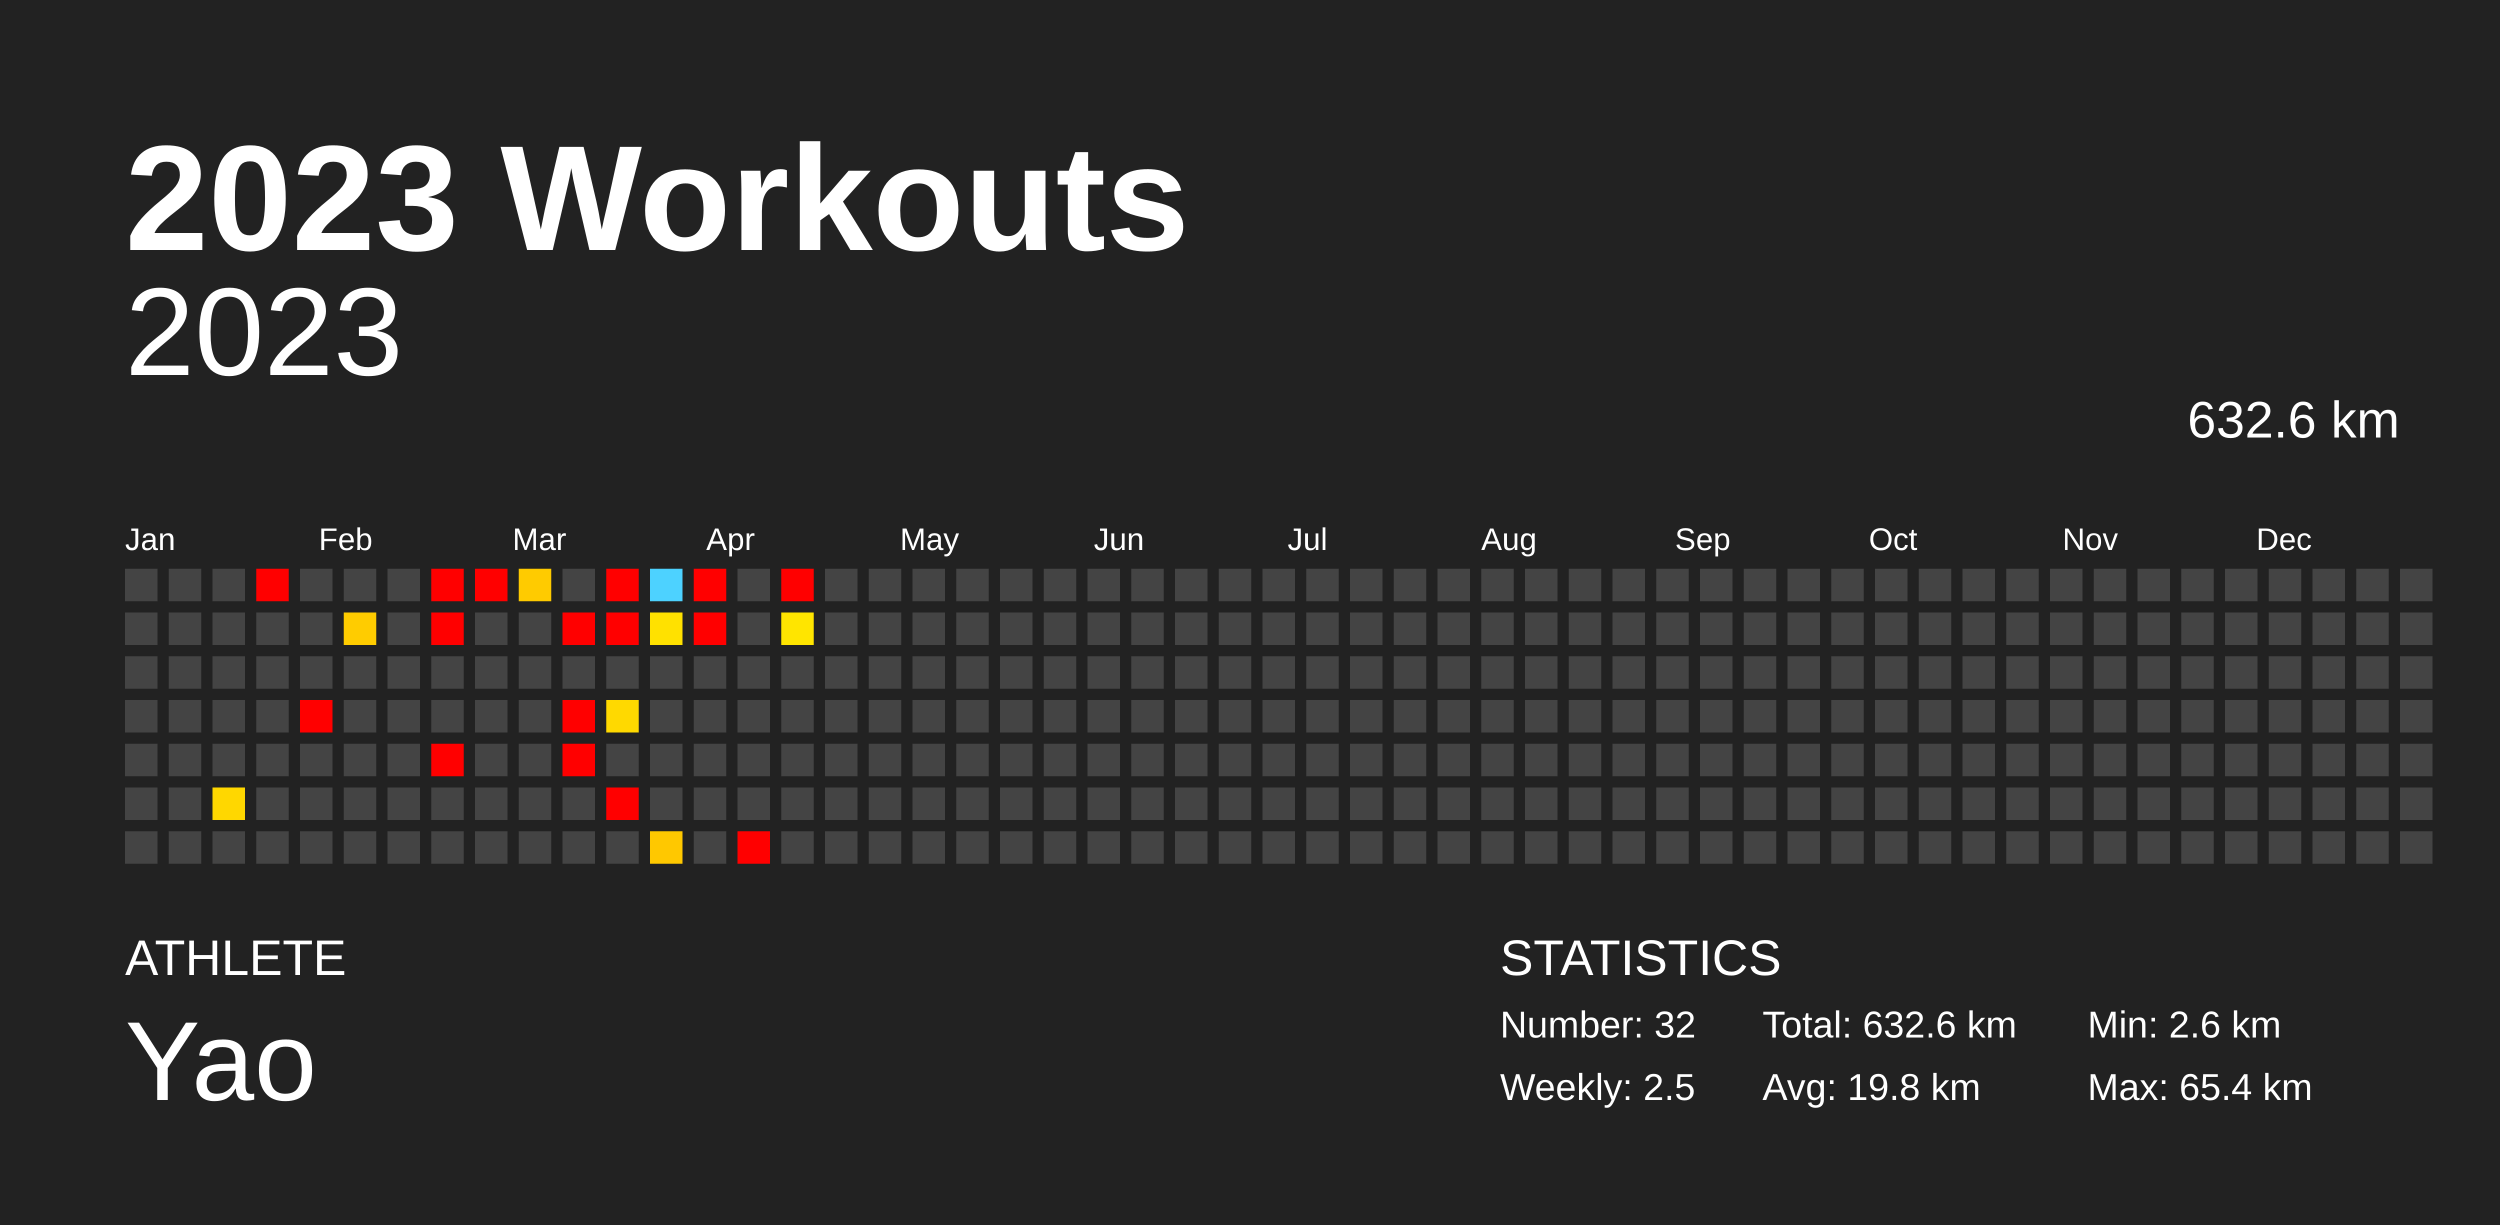
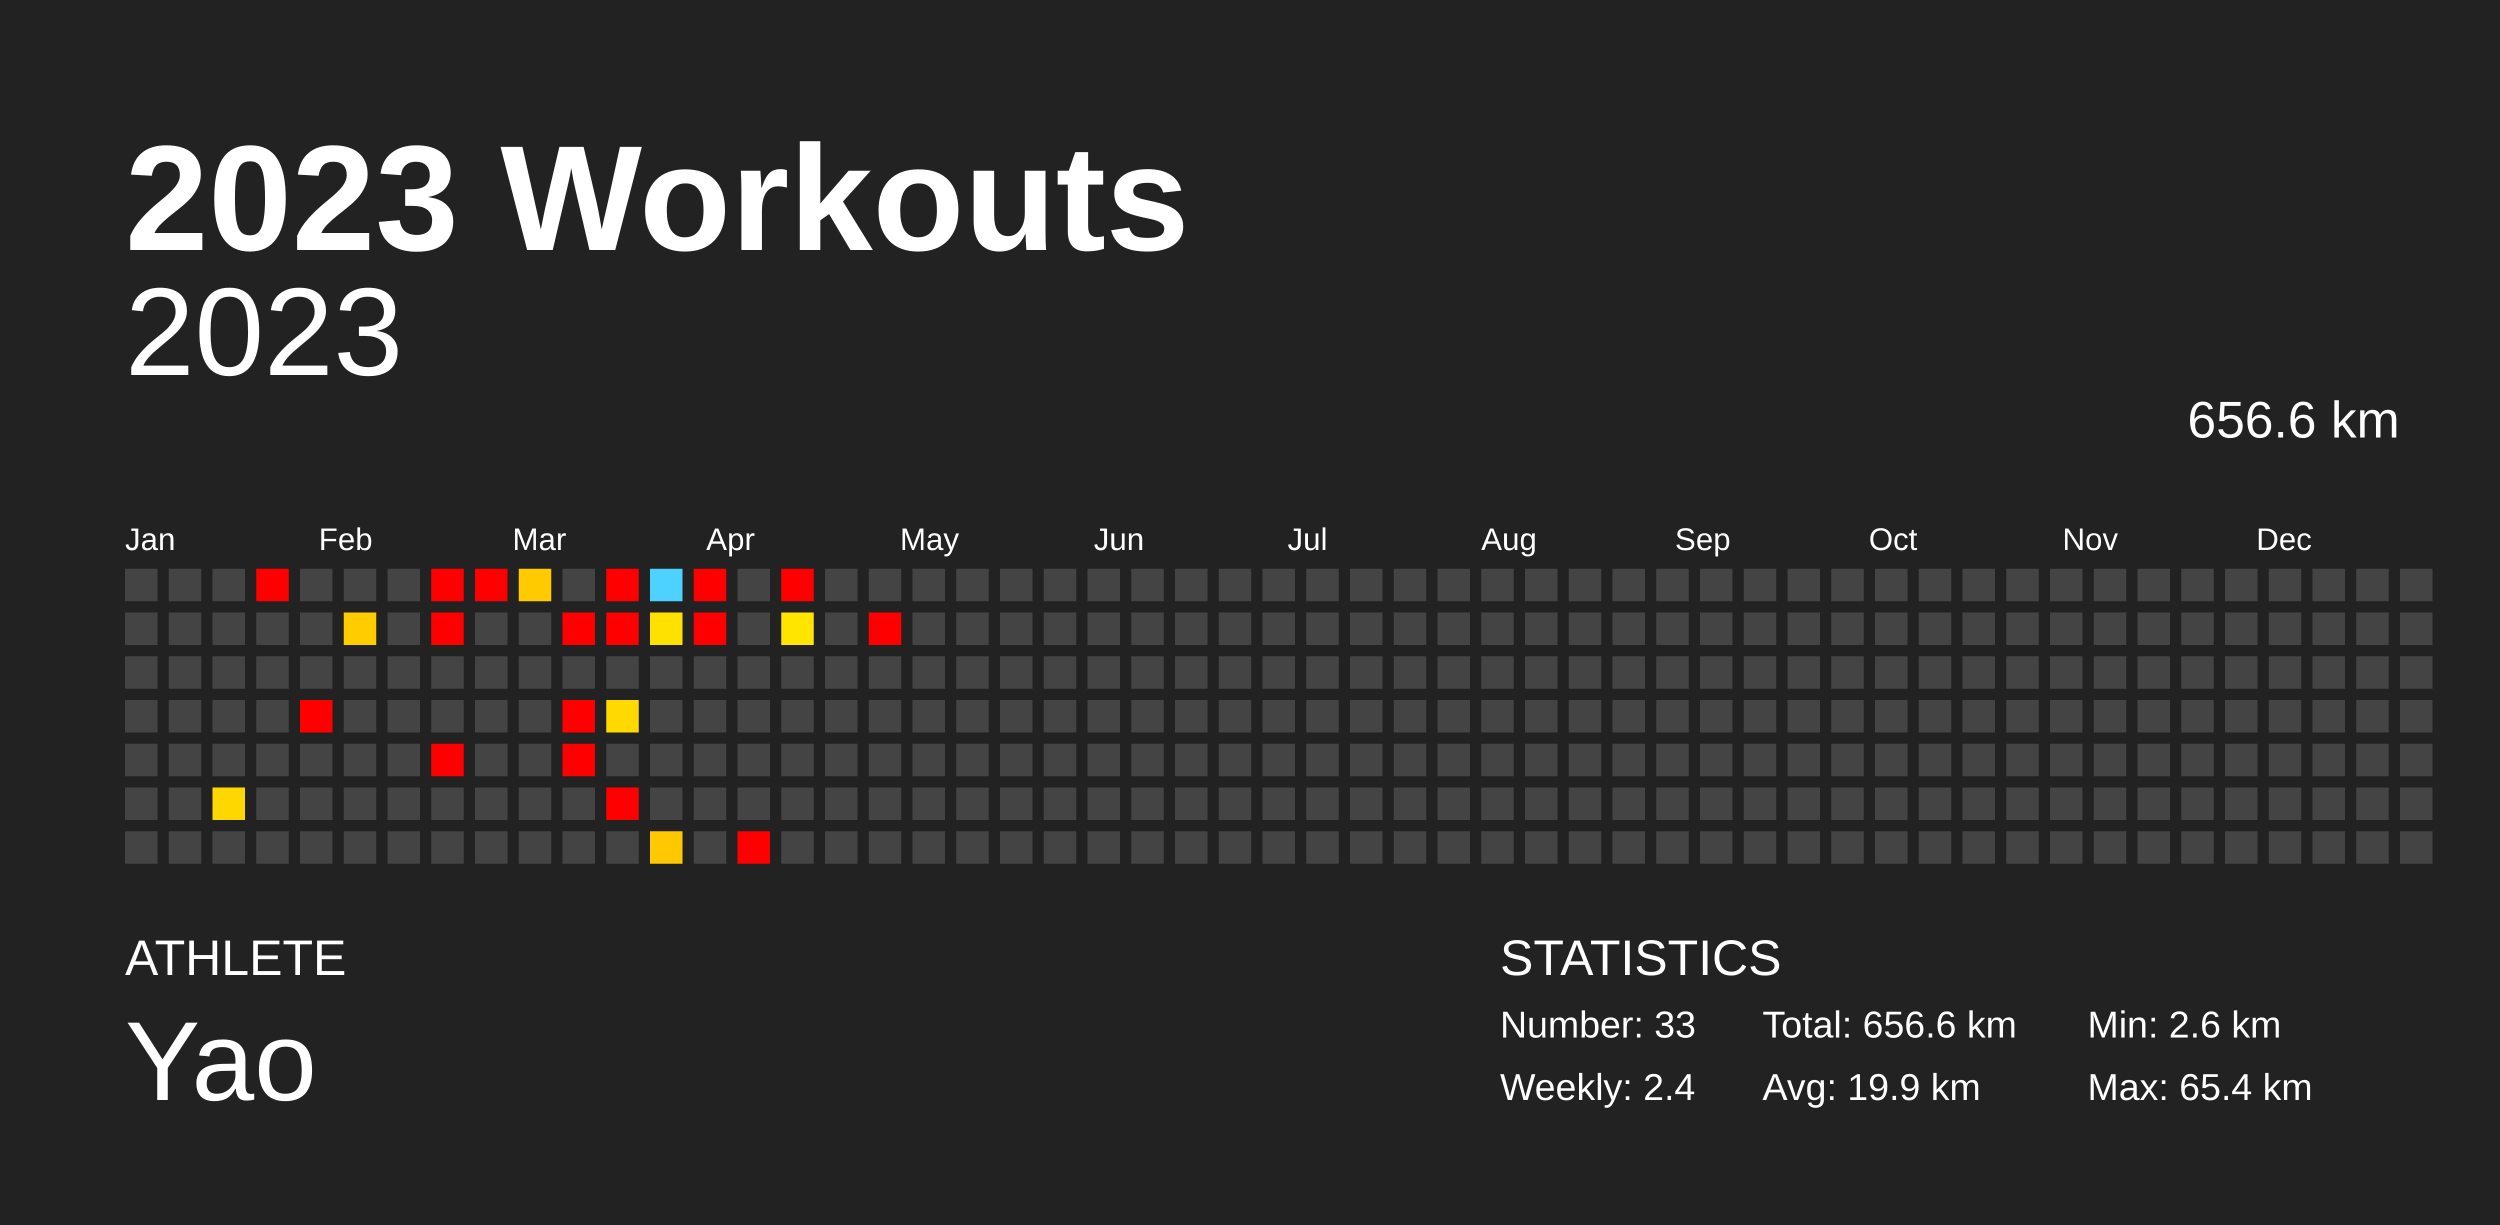
<svg xmlns="http://www.w3.org/2000/svg" baseProfile="full" height="98mm" version="1.1" viewBox="0,0,200,98" width="200mm">
  <defs />
  <rect fill="#222222" height="98" width="200" x="0" y="0" />
  <text fill="#FFFFFF" style="font-size:12px; font-family:Arial; font-weight:bold;" x="10" y="20">2023 Workouts</text>
  <text fill="#FFFFFF" style="font-size:4px; font-family:Arial" x="10" y="78">ATHLETE</text>
  <text fill="#FFFFFF" style="font-size:9px; font-family:Arial" x="10" y="88">Yao</text>
  <text fill="#FFFFFF" style="font-size:4px; font-family:Arial" x="120" y="78">STATISTICS</text>
-   <text fill="#FFFFFF" style="font-size:3px; font-family:Arial" x="120" y="83">Number: 32</text>
-   <text fill="#FFFFFF" style="font-size:3px; font-family:Arial" x="120" y="88">Weekly: 2.5</text>
-   <text fill="#FFFFFF" style="font-size:3px; font-family:Arial" x="141" y="83">Total: 632.6 km</text>
-   <text fill="#FFFFFF" style="font-size:3px; font-family:Arial" x="141" y="88">Avg: 19.8 km</text>
+   <text fill="#FFFFFF" style="font-size:3px; font-family:Arial" x="120" y="83">Number: 33</text>
+   <text fill="#FFFFFF" style="font-size:3px; font-family:Arial" x="120" y="88">Weekly: 2.4</text>
+   <text fill="#FFFFFF" style="font-size:3px; font-family:Arial" x="141" y="83">Total: 656.6 km</text>
+   <text fill="#FFFFFF" style="font-size:3px; font-family:Arial" x="141" y="88">Avg: 19.9 km</text>
  <text fill="#FFFFFF" style="font-size:3px; font-family:Arial" x="167" y="83">Min: 2.6 km</text>
  <text fill="#FFFFFF" style="font-size:3px; font-family:Arial" x="167" y="88">Max: 65.4 km</text>
  <text alignment-baseline="hanging" fill="#FFFFFF" style="font-size:10.0px; font-family:Arial;" x="10" y="30">2023</text>
-   <text alignment-baseline="hanging" fill="#FFFFFF" style="font-size:4.125px; font-family:Arial;" x="175" y="35">632.6 km</text>
+   <text alignment-baseline="hanging" fill="#FFFFFF" style="font-size:4.125px; font-family:Arial;" x="175" y="35">656.6 km</text>
  <text fill="#FFFFFF" style="font-size:2.5px; font-family:Arial" x="10.0" y="44">Jan</text>
  <text fill="#FFFFFF" style="font-size:2.5px; font-family:Arial" x="25.5" y="44">Feb</text>
  <text fill="#FFFFFF" style="font-size:2.5px; font-family:Arial" x="41.0" y="44">Mar</text>
  <text fill="#FFFFFF" style="font-size:2.5px; font-family:Arial" x="56.5" y="44">Apr</text>
  <text fill="#FFFFFF" style="font-size:2.5px; font-family:Arial" x="72.0" y="44">May</text>
  <text fill="#FFFFFF" style="font-size:2.5px; font-family:Arial" x="87.5" y="44">Jun</text>
  <text fill="#FFFFFF" style="font-size:2.5px; font-family:Arial" x="103.0" y="44">Jul</text>
  <text fill="#FFFFFF" style="font-size:2.5px; font-family:Arial" x="118.5" y="44">Aug</text>
  <text fill="#FFFFFF" style="font-size:2.5px; font-family:Arial" x="134.0" y="44">Sep</text>
  <text fill="#FFFFFF" style="font-size:2.5px; font-family:Arial" x="149.5" y="44">Oct</text>
  <text fill="#FFFFFF" style="font-size:2.5px; font-family:Arial" x="165.0" y="44">Nov</text>
  <text fill="#FFFFFF" style="font-size:2.5px; font-family:Arial" x="180.5" y="44">Dec</text>
  <rect fill="#444444" height="2.6" width="2.6" x="10.0" y="45.5" />
  <rect fill="#444444" height="2.6" width="2.6" x="10.0" y="49.0" />
  <rect fill="#444444" height="2.6" width="2.6" x="10.0" y="52.5" />
  <rect fill="#444444" height="2.6" width="2.6" x="10.0" y="56.0" />
  <rect fill="#444444" height="2.6" width="2.6" x="10.0" y="59.5" />
  <rect fill="#444444" height="2.6" width="2.6" x="10.0" y="63.0" />
  <rect fill="#444444" height="2.6" width="2.6" x="10.0" y="66.5" />
  <rect fill="#444444" height="2.6" width="2.6" x="13.5" y="45.5" />
  <rect fill="#444444" height="2.6" width="2.6" x="13.5" y="49.0" />
  <rect fill="#444444" height="2.6" width="2.6" x="13.5" y="52.5" />
  <rect fill="#444444" height="2.6" width="2.6" x="13.5" y="56.0" />
  <rect fill="#444444" height="2.6" width="2.6" x="13.5" y="59.5" />
  <rect fill="#444444" height="2.6" width="2.6" x="13.5" y="63.0" />
  <rect fill="#444444" height="2.6" width="2.6" x="13.5" y="66.5" />
  <rect fill="#444444" height="2.6" width="2.6" x="17.0" y="45.5" />
  <rect fill="#444444" height="2.6" width="2.6" x="17.0" y="49.0" />
  <rect fill="#444444" height="2.6" width="2.6" x="17.0" y="52.5" />
  <rect fill="#444444" height="2.6" width="2.6" x="17.0" y="56.0" />
  <rect fill="#444444" height="2.6" width="2.6" x="17.0" y="59.5" />
  <rect fill="#ffd700" height="2.6" width="2.6" x="17.0" y="63.0" />
  <rect fill="#444444" height="2.6" width="2.6" x="17.0" y="66.5" />
  <rect fill="red" height="2.6" width="2.6" x="20.5" y="45.5" />
  <rect fill="#444444" height="2.6" width="2.6" x="20.5" y="49.0" />
  <rect fill="#444444" height="2.6" width="2.6" x="20.5" y="52.5" />
  <rect fill="#444444" height="2.6" width="2.6" x="20.5" y="56.0" />
  <rect fill="#444444" height="2.6" width="2.6" x="20.5" y="59.5" />
  <rect fill="#444444" height="2.6" width="2.6" x="20.5" y="63.0" />
  <rect fill="#444444" height="2.6" width="2.6" x="20.5" y="66.5" />
  <rect fill="#444444" height="2.6" width="2.6" x="24.0" y="45.5" />
  <rect fill="#444444" height="2.6" width="2.6" x="24.0" y="49.0" />
  <rect fill="#444444" height="2.6" width="2.6" x="24.0" y="52.5" />
  <rect fill="red" height="2.6" width="2.6" x="24.0" y="56.0" />
  <rect fill="#444444" height="2.6" width="2.6" x="24.0" y="59.5" />
  <rect fill="#444444" height="2.6" width="2.6" x="24.0" y="63.0" />
  <rect fill="#444444" height="2.6" width="2.6" x="24.0" y="66.5" />
  <rect fill="#444444" height="2.6" width="2.6" x="27.5" y="45.5" />
  <rect fill="#ffcc00" height="2.6" width="2.6" x="27.5" y="49.0" />
  <rect fill="#444444" height="2.6" width="2.6" x="27.5" y="52.5" />
  <rect fill="#444444" height="2.6" width="2.6" x="27.5" y="56.0" />
  <rect fill="#444444" height="2.6" width="2.6" x="27.5" y="59.5" />
  <rect fill="#444444" height="2.6" width="2.6" x="27.5" y="63.0" />
  <rect fill="#444444" height="2.6" width="2.6" x="27.5" y="66.5" />
  <rect fill="#444444" height="2.6" width="2.6" x="31.0" y="45.5" />
  <rect fill="#444444" height="2.6" width="2.6" x="31.0" y="49.0" />
  <rect fill="#444444" height="2.6" width="2.6" x="31.0" y="52.5" />
  <rect fill="#444444" height="2.6" width="2.6" x="31.0" y="56.0" />
  <rect fill="#444444" height="2.6" width="2.6" x="31.0" y="59.5" />
  <rect fill="#444444" height="2.6" width="2.6" x="31.0" y="63.0" />
  <rect fill="#444444" height="2.6" width="2.6" x="31.0" y="66.5" />
  <rect fill="red" height="2.6" width="2.6" x="34.5" y="45.5" />
  <rect fill="red" height="2.6" width="2.6" x="34.5" y="49.0" />
  <rect fill="#444444" height="2.6" width="2.6" x="34.5" y="52.5" />
  <rect fill="#444444" height="2.6" width="2.6" x="34.5" y="56.0" />
  <rect fill="red" height="2.6" width="2.6" x="34.5" y="59.5" />
  <rect fill="#444444" height="2.6" width="2.6" x="34.5" y="63.0" />
  <rect fill="#444444" height="2.6" width="2.6" x="34.5" y="66.5" />
  <rect fill="red" height="2.6" width="2.6" x="38.0" y="45.5" />
  <rect fill="#444444" height="2.6" width="2.6" x="38.0" y="49.0" />
  <rect fill="#444444" height="2.6" width="2.6" x="38.0" y="52.5" />
  <rect fill="#444444" height="2.6" width="2.6" x="38.0" y="56.0" />
  <rect fill="#444444" height="2.6" width="2.6" x="38.0" y="59.5" />
  <rect fill="#444444" height="2.6" width="2.6" x="38.0" y="63.0" />
  <rect fill="#444444" height="2.6" width="2.6" x="38.0" y="66.5" />
  <rect fill="#ffcb00" height="2.6" width="2.6" x="41.5" y="45.5" />
  <rect fill="#444444" height="2.6" width="2.6" x="41.5" y="49.0" />
  <rect fill="#444444" height="2.6" width="2.6" x="41.5" y="52.5" />
  <rect fill="#444444" height="2.6" width="2.6" x="41.5" y="56.0" />
  <rect fill="#444444" height="2.6" width="2.6" x="41.5" y="59.5" />
  <rect fill="#444444" height="2.6" width="2.6" x="41.5" y="63.0" />
  <rect fill="#444444" height="2.6" width="2.6" x="41.5" y="66.5" />
  <rect fill="#444444" height="2.6" width="2.6" x="45.0" y="45.5" />
  <rect fill="red" height="2.6" width="2.6" x="45.0" y="49.0" />
  <rect fill="#444444" height="2.6" width="2.6" x="45.0" y="52.5" />
  <rect fill="red" height="2.6" width="2.6" x="45.0" y="56.0" />
  <rect fill="red" height="2.6" width="2.6" x="45.0" y="59.5" />
  <rect fill="#444444" height="2.6" width="2.6" x="45.0" y="63.0" />
  <rect fill="#444444" height="2.6" width="2.6" x="45.0" y="66.5" />
  <rect fill="red" height="2.6" width="2.6" x="48.5" y="45.5" />
  <rect fill="red" height="2.6" width="2.6" x="48.5" y="49.0" />
  <rect fill="#444444" height="2.6" width="2.6" x="48.5" y="52.5" />
  <rect fill="#ffd900" height="2.6" width="2.6" x="48.5" y="56.0" />
  <rect fill="#444444" height="2.6" width="2.6" x="48.5" y="59.5" />
  <rect fill="red" height="2.6" width="2.6" x="48.5" y="63.0" />
  <rect fill="#444444" height="2.6" width="2.6" x="48.5" y="66.5" />
  <rect fill="#4dd2ff" height="2.6" width="2.6" x="52.0" y="45.5" />
  <rect fill="#ffe100" height="2.6" width="2.6" x="52.0" y="49.0" />
  <rect fill="#444444" height="2.6" width="2.6" x="52.0" y="52.5" />
  <rect fill="#444444" height="2.6" width="2.6" x="52.0" y="56.0" />
  <rect fill="#444444" height="2.6" width="2.6" x="52.0" y="59.5" />
  <rect fill="#444444" height="2.6" width="2.6" x="52.0" y="63.0" />
  <rect fill="#ffc800" height="2.6" width="2.6" x="52.0" y="66.5" />
  <rect fill="red" height="2.6" width="2.6" x="55.5" y="45.5" />
  <rect fill="red" height="2.6" width="2.6" x="55.5" y="49.0" />
  <rect fill="#444444" height="2.6" width="2.6" x="55.5" y="52.5" />
  <rect fill="#444444" height="2.6" width="2.6" x="55.5" y="56.0" />
  <rect fill="#444444" height="2.6" width="2.6" x="55.5" y="59.5" />
  <rect fill="#444444" height="2.6" width="2.6" x="55.5" y="63.0" />
  <rect fill="#444444" height="2.6" width="2.6" x="55.5" y="66.5" />
  <rect fill="#444444" height="2.6" width="2.6" x="59.0" y="45.5" />
  <rect fill="#444444" height="2.6" width="2.6" x="59.0" y="49.0" />
  <rect fill="#444444" height="2.6" width="2.6" x="59.0" y="52.5" />
  <rect fill="#444444" height="2.6" width="2.6" x="59.0" y="56.0" />
  <rect fill="#444444" height="2.6" width="2.6" x="59.0" y="59.5" />
  <rect fill="#444444" height="2.6" width="2.6" x="59.0" y="63.0" />
  <rect fill="red" height="2.6" width="2.6" x="59.0" y="66.5" />
  <rect fill="red" height="2.6" width="2.6" x="62.5" y="45.5" />
  <rect fill="#ffe500" height="2.6" width="2.6" x="62.5" y="49.0" />
  <rect fill="#444444" height="2.6" width="2.6" x="62.5" y="52.5" />
  <rect fill="#444444" height="2.6" width="2.6" x="62.5" y="56.0" />
  <rect fill="#444444" height="2.6" width="2.6" x="62.5" y="59.5" />
  <rect fill="#444444" height="2.6" width="2.6" x="62.5" y="63.0" />
  <rect fill="#444444" height="2.6" width="2.6" x="62.5" y="66.5" />
  <rect fill="#444444" height="2.6" width="2.6" x="66.0" y="45.5" />
  <rect fill="#444444" height="2.6" width="2.6" x="66.0" y="49.0" />
  <rect fill="#444444" height="2.6" width="2.6" x="66.0" y="52.5" />
  <rect fill="#444444" height="2.6" width="2.6" x="66.0" y="56.0" />
  <rect fill="#444444" height="2.6" width="2.6" x="66.0" y="59.5" />
  <rect fill="#444444" height="2.6" width="2.6" x="66.0" y="63.0" />
  <rect fill="#444444" height="2.6" width="2.6" x="66.0" y="66.5" />
  <rect fill="#444444" height="2.6" width="2.6" x="69.5" y="45.5" />
-   <rect fill="#444444" height="2.6" width="2.6" x="69.5" y="49.0" />
+   <rect fill="red" height="2.6" width="2.6" x="69.5" y="49.0" />
  <rect fill="#444444" height="2.6" width="2.6" x="69.5" y="52.5" />
  <rect fill="#444444" height="2.6" width="2.6" x="69.5" y="56.0" />
  <rect fill="#444444" height="2.6" width="2.6" x="69.5" y="59.5" />
  <rect fill="#444444" height="2.6" width="2.6" x="69.5" y="63.0" />
  <rect fill="#444444" height="2.6" width="2.6" x="69.5" y="66.5" />
  <rect fill="#444444" height="2.6" width="2.6" x="73.0" y="45.5" />
  <rect fill="#444444" height="2.6" width="2.6" x="73.0" y="49.0" />
  <rect fill="#444444" height="2.6" width="2.6" x="73.0" y="52.5" />
  <rect fill="#444444" height="2.6" width="2.6" x="73.0" y="56.0" />
  <rect fill="#444444" height="2.6" width="2.6" x="73.0" y="59.5" />
  <rect fill="#444444" height="2.6" width="2.6" x="73.0" y="63.0" />
  <rect fill="#444444" height="2.6" width="2.6" x="73.0" y="66.5" />
  <rect fill="#444444" height="2.6" width="2.6" x="76.5" y="45.5" />
  <rect fill="#444444" height="2.6" width="2.6" x="76.5" y="49.0" />
  <rect fill="#444444" height="2.6" width="2.6" x="76.5" y="52.5" />
  <rect fill="#444444" height="2.6" width="2.6" x="76.5" y="56.0" />
  <rect fill="#444444" height="2.6" width="2.6" x="76.5" y="59.5" />
  <rect fill="#444444" height="2.6" width="2.6" x="76.5" y="63.0" />
  <rect fill="#444444" height="2.6" width="2.6" x="76.5" y="66.5" />
  <rect fill="#444444" height="2.6" width="2.6" x="80.0" y="45.5" />
  <rect fill="#444444" height="2.6" width="2.6" x="80.0" y="49.0" />
  <rect fill="#444444" height="2.6" width="2.6" x="80.0" y="52.5" />
  <rect fill="#444444" height="2.6" width="2.6" x="80.0" y="56.0" />
  <rect fill="#444444" height="2.6" width="2.6" x="80.0" y="59.5" />
  <rect fill="#444444" height="2.6" width="2.6" x="80.0" y="63.0" />
  <rect fill="#444444" height="2.6" width="2.6" x="80.0" y="66.5" />
  <rect fill="#444444" height="2.6" width="2.6" x="83.5" y="45.5" />
  <rect fill="#444444" height="2.6" width="2.6" x="83.5" y="49.0" />
  <rect fill="#444444" height="2.6" width="2.6" x="83.5" y="52.5" />
  <rect fill="#444444" height="2.6" width="2.6" x="83.5" y="56.0" />
  <rect fill="#444444" height="2.6" width="2.6" x="83.5" y="59.5" />
  <rect fill="#444444" height="2.6" width="2.6" x="83.5" y="63.0" />
  <rect fill="#444444" height="2.6" width="2.6" x="83.5" y="66.5" />
  <rect fill="#444444" height="2.6" width="2.6" x="87.0" y="45.5" />
  <rect fill="#444444" height="2.6" width="2.6" x="87.0" y="49.0" />
  <rect fill="#444444" height="2.6" width="2.6" x="87.0" y="52.5" />
  <rect fill="#444444" height="2.6" width="2.6" x="87.0" y="56.0" />
  <rect fill="#444444" height="2.6" width="2.6" x="87.0" y="59.5" />
  <rect fill="#444444" height="2.6" width="2.6" x="87.0" y="63.0" />
  <rect fill="#444444" height="2.6" width="2.6" x="87.0" y="66.5" />
  <rect fill="#444444" height="2.6" width="2.6" x="90.5" y="45.5" />
  <rect fill="#444444" height="2.6" width="2.6" x="90.5" y="49.0" />
  <rect fill="#444444" height="2.6" width="2.6" x="90.5" y="52.5" />
  <rect fill="#444444" height="2.6" width="2.6" x="90.5" y="56.0" />
  <rect fill="#444444" height="2.6" width="2.6" x="90.5" y="59.5" />
  <rect fill="#444444" height="2.6" width="2.6" x="90.5" y="63.0" />
  <rect fill="#444444" height="2.6" width="2.6" x="90.5" y="66.5" />
  <rect fill="#444444" height="2.6" width="2.6" x="94.0" y="45.5" />
  <rect fill="#444444" height="2.6" width="2.6" x="94.0" y="49.0" />
  <rect fill="#444444" height="2.6" width="2.6" x="94.0" y="52.5" />
  <rect fill="#444444" height="2.6" width="2.6" x="94.0" y="56.0" />
  <rect fill="#444444" height="2.6" width="2.6" x="94.0" y="59.5" />
  <rect fill="#444444" height="2.6" width="2.6" x="94.0" y="63.0" />
  <rect fill="#444444" height="2.6" width="2.6" x="94.0" y="66.5" />
  <rect fill="#444444" height="2.6" width="2.6" x="97.5" y="45.5" />
  <rect fill="#444444" height="2.6" width="2.6" x="97.5" y="49.0" />
  <rect fill="#444444" height="2.6" width="2.6" x="97.5" y="52.5" />
  <rect fill="#444444" height="2.6" width="2.6" x="97.5" y="56.0" />
  <rect fill="#444444" height="2.6" width="2.6" x="97.5" y="59.5" />
  <rect fill="#444444" height="2.6" width="2.6" x="97.5" y="63.0" />
  <rect fill="#444444" height="2.6" width="2.6" x="97.5" y="66.5" />
  <rect fill="#444444" height="2.6" width="2.6" x="101.0" y="45.5" />
  <rect fill="#444444" height="2.6" width="2.6" x="101.0" y="49.0" />
  <rect fill="#444444" height="2.6" width="2.6" x="101.0" y="52.5" />
  <rect fill="#444444" height="2.6" width="2.6" x="101.0" y="56.0" />
  <rect fill="#444444" height="2.6" width="2.6" x="101.0" y="59.5" />
  <rect fill="#444444" height="2.6" width="2.6" x="101.0" y="63.0" />
  <rect fill="#444444" height="2.6" width="2.6" x="101.0" y="66.5" />
  <rect fill="#444444" height="2.6" width="2.6" x="104.5" y="45.5" />
  <rect fill="#444444" height="2.6" width="2.6" x="104.5" y="49.0" />
  <rect fill="#444444" height="2.6" width="2.6" x="104.5" y="52.5" />
  <rect fill="#444444" height="2.6" width="2.6" x="104.5" y="56.0" />
  <rect fill="#444444" height="2.6" width="2.6" x="104.5" y="59.5" />
  <rect fill="#444444" height="2.6" width="2.6" x="104.5" y="63.0" />
  <rect fill="#444444" height="2.6" width="2.6" x="104.5" y="66.5" />
  <rect fill="#444444" height="2.6" width="2.6" x="108.0" y="45.5" />
  <rect fill="#444444" height="2.6" width="2.6" x="108.0" y="49.0" />
  <rect fill="#444444" height="2.6" width="2.6" x="108.0" y="52.5" />
  <rect fill="#444444" height="2.6" width="2.6" x="108.0" y="56.0" />
  <rect fill="#444444" height="2.6" width="2.6" x="108.0" y="59.5" />
  <rect fill="#444444" height="2.6" width="2.6" x="108.0" y="63.0" />
  <rect fill="#444444" height="2.6" width="2.6" x="108.0" y="66.5" />
  <rect fill="#444444" height="2.6" width="2.6" x="111.5" y="45.5" />
  <rect fill="#444444" height="2.6" width="2.6" x="111.5" y="49.0" />
  <rect fill="#444444" height="2.6" width="2.6" x="111.5" y="52.5" />
  <rect fill="#444444" height="2.6" width="2.6" x="111.5" y="56.0" />
  <rect fill="#444444" height="2.6" width="2.6" x="111.5" y="59.5" />
  <rect fill="#444444" height="2.6" width="2.6" x="111.5" y="63.0" />
  <rect fill="#444444" height="2.6" width="2.6" x="111.5" y="66.5" />
  <rect fill="#444444" height="2.6" width="2.6" x="115.0" y="45.5" />
  <rect fill="#444444" height="2.6" width="2.6" x="115.0" y="49.0" />
  <rect fill="#444444" height="2.6" width="2.6" x="115.0" y="52.5" />
  <rect fill="#444444" height="2.6" width="2.6" x="115.0" y="56.0" />
  <rect fill="#444444" height="2.6" width="2.6" x="115.0" y="59.5" />
  <rect fill="#444444" height="2.6" width="2.6" x="115.0" y="63.0" />
  <rect fill="#444444" height="2.6" width="2.6" x="115.0" y="66.5" />
  <rect fill="#444444" height="2.6" width="2.6" x="118.5" y="45.5" />
  <rect fill="#444444" height="2.6" width="2.6" x="118.5" y="49.0" />
  <rect fill="#444444" height="2.6" width="2.6" x="118.5" y="52.5" />
  <rect fill="#444444" height="2.6" width="2.6" x="118.5" y="56.0" />
  <rect fill="#444444" height="2.6" width="2.6" x="118.5" y="59.5" />
  <rect fill="#444444" height="2.6" width="2.6" x="118.5" y="63.0" />
  <rect fill="#444444" height="2.6" width="2.6" x="118.5" y="66.5" />
  <rect fill="#444444" height="2.6" width="2.6" x="122.0" y="45.5" />
  <rect fill="#444444" height="2.6" width="2.6" x="122.0" y="49.0" />
  <rect fill="#444444" height="2.6" width="2.6" x="122.0" y="52.5" />
  <rect fill="#444444" height="2.6" width="2.6" x="122.0" y="56.0" />
  <rect fill="#444444" height="2.6" width="2.6" x="122.0" y="59.5" />
  <rect fill="#444444" height="2.6" width="2.6" x="122.0" y="63.0" />
  <rect fill="#444444" height="2.6" width="2.6" x="122.0" y="66.5" />
  <rect fill="#444444" height="2.6" width="2.6" x="125.5" y="45.5" />
  <rect fill="#444444" height="2.6" width="2.6" x="125.5" y="49.0" />
  <rect fill="#444444" height="2.6" width="2.6" x="125.5" y="52.5" />
  <rect fill="#444444" height="2.6" width="2.6" x="125.5" y="56.0" />
  <rect fill="#444444" height="2.6" width="2.6" x="125.5" y="59.5" />
  <rect fill="#444444" height="2.6" width="2.6" x="125.5" y="63.0" />
  <rect fill="#444444" height="2.6" width="2.6" x="125.5" y="66.5" />
  <rect fill="#444444" height="2.6" width="2.6" x="129.0" y="45.5" />
  <rect fill="#444444" height="2.6" width="2.6" x="129.0" y="49.0" />
  <rect fill="#444444" height="2.6" width="2.6" x="129.0" y="52.5" />
  <rect fill="#444444" height="2.6" width="2.6" x="129.0" y="56.0" />
  <rect fill="#444444" height="2.6" width="2.6" x="129.0" y="59.5" />
  <rect fill="#444444" height="2.6" width="2.6" x="129.0" y="63.0" />
  <rect fill="#444444" height="2.6" width="2.6" x="129.0" y="66.5" />
  <rect fill="#444444" height="2.6" width="2.6" x="132.5" y="45.5" />
  <rect fill="#444444" height="2.6" width="2.6" x="132.5" y="49.0" />
  <rect fill="#444444" height="2.6" width="2.6" x="132.5" y="52.5" />
  <rect fill="#444444" height="2.6" width="2.6" x="132.5" y="56.0" />
  <rect fill="#444444" height="2.6" width="2.6" x="132.5" y="59.5" />
  <rect fill="#444444" height="2.6" width="2.6" x="132.5" y="63.0" />
  <rect fill="#444444" height="2.6" width="2.6" x="132.5" y="66.5" />
  <rect fill="#444444" height="2.6" width="2.6" x="136.0" y="45.5" />
  <rect fill="#444444" height="2.6" width="2.6" x="136.0" y="49.0" />
  <rect fill="#444444" height="2.6" width="2.6" x="136.0" y="52.5" />
  <rect fill="#444444" height="2.6" width="2.6" x="136.0" y="56.0" />
  <rect fill="#444444" height="2.6" width="2.6" x="136.0" y="59.5" />
  <rect fill="#444444" height="2.6" width="2.6" x="136.0" y="63.0" />
  <rect fill="#444444" height="2.6" width="2.6" x="136.0" y="66.5" />
  <rect fill="#444444" height="2.6" width="2.6" x="139.5" y="45.5" />
  <rect fill="#444444" height="2.6" width="2.6" x="139.5" y="49.0" />
  <rect fill="#444444" height="2.6" width="2.6" x="139.5" y="52.5" />
  <rect fill="#444444" height="2.6" width="2.6" x="139.5" y="56.0" />
  <rect fill="#444444" height="2.6" width="2.6" x="139.5" y="59.5" />
  <rect fill="#444444" height="2.6" width="2.6" x="139.5" y="63.0" />
  <rect fill="#444444" height="2.6" width="2.6" x="139.5" y="66.5" />
  <rect fill="#444444" height="2.6" width="2.6" x="143.0" y="45.5" />
  <rect fill="#444444" height="2.6" width="2.6" x="143.0" y="49.0" />
  <rect fill="#444444" height="2.6" width="2.6" x="143.0" y="52.5" />
  <rect fill="#444444" height="2.6" width="2.6" x="143.0" y="56.0" />
  <rect fill="#444444" height="2.6" width="2.6" x="143.0" y="59.5" />
  <rect fill="#444444" height="2.6" width="2.6" x="143.0" y="63.0" />
  <rect fill="#444444" height="2.6" width="2.6" x="143.0" y="66.5" />
  <rect fill="#444444" height="2.6" width="2.6" x="146.5" y="45.5" />
  <rect fill="#444444" height="2.6" width="2.6" x="146.5" y="49.0" />
  <rect fill="#444444" height="2.6" width="2.6" x="146.5" y="52.5" />
  <rect fill="#444444" height="2.6" width="2.6" x="146.5" y="56.0" />
  <rect fill="#444444" height="2.6" width="2.6" x="146.5" y="59.5" />
  <rect fill="#444444" height="2.6" width="2.6" x="146.5" y="63.0" />
  <rect fill="#444444" height="2.6" width="2.6" x="146.5" y="66.5" />
  <rect fill="#444444" height="2.6" width="2.6" x="150.0" y="45.5" />
  <rect fill="#444444" height="2.6" width="2.6" x="150.0" y="49.0" />
  <rect fill="#444444" height="2.6" width="2.6" x="150.0" y="52.5" />
  <rect fill="#444444" height="2.6" width="2.6" x="150.0" y="56.0" />
  <rect fill="#444444" height="2.6" width="2.6" x="150.0" y="59.5" />
  <rect fill="#444444" height="2.6" width="2.6" x="150.0" y="63.0" />
  <rect fill="#444444" height="2.6" width="2.6" x="150.0" y="66.5" />
  <rect fill="#444444" height="2.6" width="2.6" x="153.5" y="45.5" />
  <rect fill="#444444" height="2.6" width="2.6" x="153.5" y="49.0" />
  <rect fill="#444444" height="2.6" width="2.6" x="153.5" y="52.5" />
  <rect fill="#444444" height="2.6" width="2.6" x="153.5" y="56.0" />
  <rect fill="#444444" height="2.6" width="2.6" x="153.5" y="59.5" />
  <rect fill="#444444" height="2.6" width="2.6" x="153.5" y="63.0" />
  <rect fill="#444444" height="2.6" width="2.6" x="153.5" y="66.5" />
  <rect fill="#444444" height="2.6" width="2.6" x="157.0" y="45.5" />
  <rect fill="#444444" height="2.6" width="2.6" x="157.0" y="49.0" />
  <rect fill="#444444" height="2.6" width="2.6" x="157.0" y="52.5" />
  <rect fill="#444444" height="2.6" width="2.6" x="157.0" y="56.0" />
  <rect fill="#444444" height="2.6" width="2.6" x="157.0" y="59.5" />
  <rect fill="#444444" height="2.6" width="2.6" x="157.0" y="63.0" />
  <rect fill="#444444" height="2.6" width="2.6" x="157.0" y="66.5" />
  <rect fill="#444444" height="2.6" width="2.6" x="160.5" y="45.5" />
  <rect fill="#444444" height="2.6" width="2.6" x="160.5" y="49.0" />
  <rect fill="#444444" height="2.6" width="2.6" x="160.5" y="52.5" />
  <rect fill="#444444" height="2.6" width="2.6" x="160.5" y="56.0" />
  <rect fill="#444444" height="2.6" width="2.6" x="160.5" y="59.5" />
  <rect fill="#444444" height="2.6" width="2.6" x="160.5" y="63.0" />
  <rect fill="#444444" height="2.6" width="2.6" x="160.5" y="66.5" />
  <rect fill="#444444" height="2.6" width="2.6" x="164.0" y="45.5" />
  <rect fill="#444444" height="2.6" width="2.6" x="164.0" y="49.0" />
  <rect fill="#444444" height="2.6" width="2.6" x="164.0" y="52.5" />
  <rect fill="#444444" height="2.6" width="2.6" x="164.0" y="56.0" />
  <rect fill="#444444" height="2.6" width="2.6" x="164.0" y="59.5" />
  <rect fill="#444444" height="2.6" width="2.6" x="164.0" y="63.0" />
  <rect fill="#444444" height="2.6" width="2.6" x="164.0" y="66.5" />
  <rect fill="#444444" height="2.6" width="2.6" x="167.5" y="45.5" />
  <rect fill="#444444" height="2.6" width="2.6" x="167.5" y="49.0" />
  <rect fill="#444444" height="2.6" width="2.6" x="167.5" y="52.5" />
  <rect fill="#444444" height="2.6" width="2.6" x="167.5" y="56.0" />
  <rect fill="#444444" height="2.6" width="2.6" x="167.5" y="59.5" />
  <rect fill="#444444" height="2.6" width="2.6" x="167.5" y="63.0" />
  <rect fill="#444444" height="2.6" width="2.6" x="167.5" y="66.5" />
  <rect fill="#444444" height="2.6" width="2.6" x="171.0" y="45.5" />
  <rect fill="#444444" height="2.6" width="2.6" x="171.0" y="49.0" />
  <rect fill="#444444" height="2.6" width="2.6" x="171.0" y="52.5" />
  <rect fill="#444444" height="2.6" width="2.6" x="171.0" y="56.0" />
  <rect fill="#444444" height="2.6" width="2.6" x="171.0" y="59.5" />
  <rect fill="#444444" height="2.6" width="2.6" x="171.0" y="63.0" />
  <rect fill="#444444" height="2.6" width="2.6" x="171.0" y="66.5" />
  <rect fill="#444444" height="2.6" width="2.6" x="174.5" y="45.5" />
  <rect fill="#444444" height="2.6" width="2.6" x="174.5" y="49.0" />
  <rect fill="#444444" height="2.6" width="2.6" x="174.5" y="52.5" />
  <rect fill="#444444" height="2.6" width="2.6" x="174.5" y="56.0" />
  <rect fill="#444444" height="2.6" width="2.6" x="174.5" y="59.5" />
  <rect fill="#444444" height="2.6" width="2.6" x="174.5" y="63.0" />
  <rect fill="#444444" height="2.6" width="2.6" x="174.5" y="66.5" />
  <rect fill="#444444" height="2.6" width="2.6" x="178.0" y="45.5" />
  <rect fill="#444444" height="2.6" width="2.6" x="178.0" y="49.0" />
  <rect fill="#444444" height="2.6" width="2.6" x="178.0" y="52.5" />
  <rect fill="#444444" height="2.6" width="2.6" x="178.0" y="56.0" />
  <rect fill="#444444" height="2.6" width="2.6" x="178.0" y="59.5" />
  <rect fill="#444444" height="2.6" width="2.6" x="178.0" y="63.0" />
  <rect fill="#444444" height="2.6" width="2.6" x="178.0" y="66.5" />
  <rect fill="#444444" height="2.6" width="2.6" x="181.5" y="45.5" />
  <rect fill="#444444" height="2.6" width="2.6" x="181.5" y="49.0" />
  <rect fill="#444444" height="2.6" width="2.6" x="181.5" y="52.5" />
  <rect fill="#444444" height="2.6" width="2.6" x="181.5" y="56.0" />
  <rect fill="#444444" height="2.6" width="2.6" x="181.5" y="59.5" />
  <rect fill="#444444" height="2.6" width="2.6" x="181.5" y="63.0" />
  <rect fill="#444444" height="2.6" width="2.6" x="181.5" y="66.5" />
  <rect fill="#444444" height="2.6" width="2.6" x="185.0" y="45.5" />
  <rect fill="#444444" height="2.6" width="2.6" x="185.0" y="49.0" />
  <rect fill="#444444" height="2.6" width="2.6" x="185.0" y="52.5" />
  <rect fill="#444444" height="2.6" width="2.6" x="185.0" y="56.0" />
  <rect fill="#444444" height="2.6" width="2.6" x="185.0" y="59.5" />
  <rect fill="#444444" height="2.6" width="2.6" x="185.0" y="63.0" />
  <rect fill="#444444" height="2.6" width="2.6" x="185.0" y="66.5" />
  <rect fill="#444444" height="2.6" width="2.6" x="188.5" y="45.5" />
  <rect fill="#444444" height="2.6" width="2.6" x="188.5" y="49.0" />
  <rect fill="#444444" height="2.6" width="2.6" x="188.5" y="52.5" />
  <rect fill="#444444" height="2.6" width="2.6" x="188.5" y="56.0" />
  <rect fill="#444444" height="2.6" width="2.6" x="188.5" y="59.5" />
  <rect fill="#444444" height="2.6" width="2.6" x="188.5" y="63.0" />
  <rect fill="#444444" height="2.6" width="2.6" x="188.5" y="66.5" />
  <rect fill="#444444" height="2.6" width="2.6" x="192.0" y="45.5" />
  <rect fill="#444444" height="2.6" width="2.6" x="192.0" y="49.0" />
  <rect fill="#444444" height="2.6" width="2.6" x="192.0" y="52.5" />
  <rect fill="#444444" height="2.6" width="2.6" x="192.0" y="56.0" />
  <rect fill="#444444" height="2.6" width="2.6" x="192.0" y="59.5" />
  <rect fill="#444444" height="2.6" width="2.6" x="192.0" y="63.0" />
  <rect fill="#444444" height="2.6" width="2.6" x="192.0" y="66.5" />
</svg>
